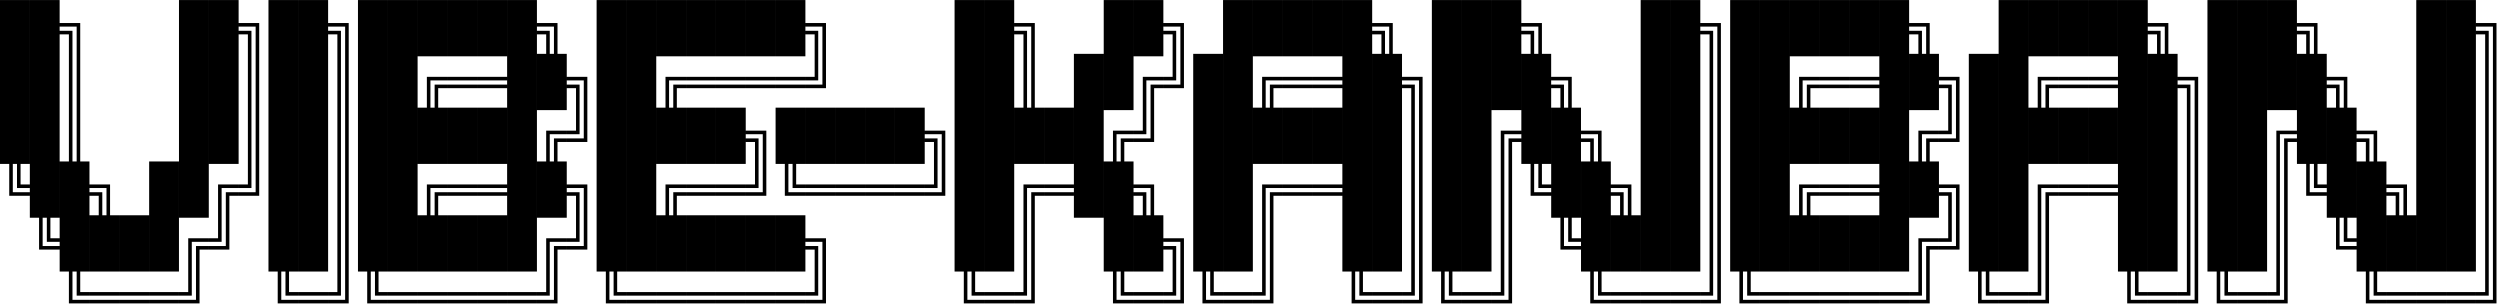
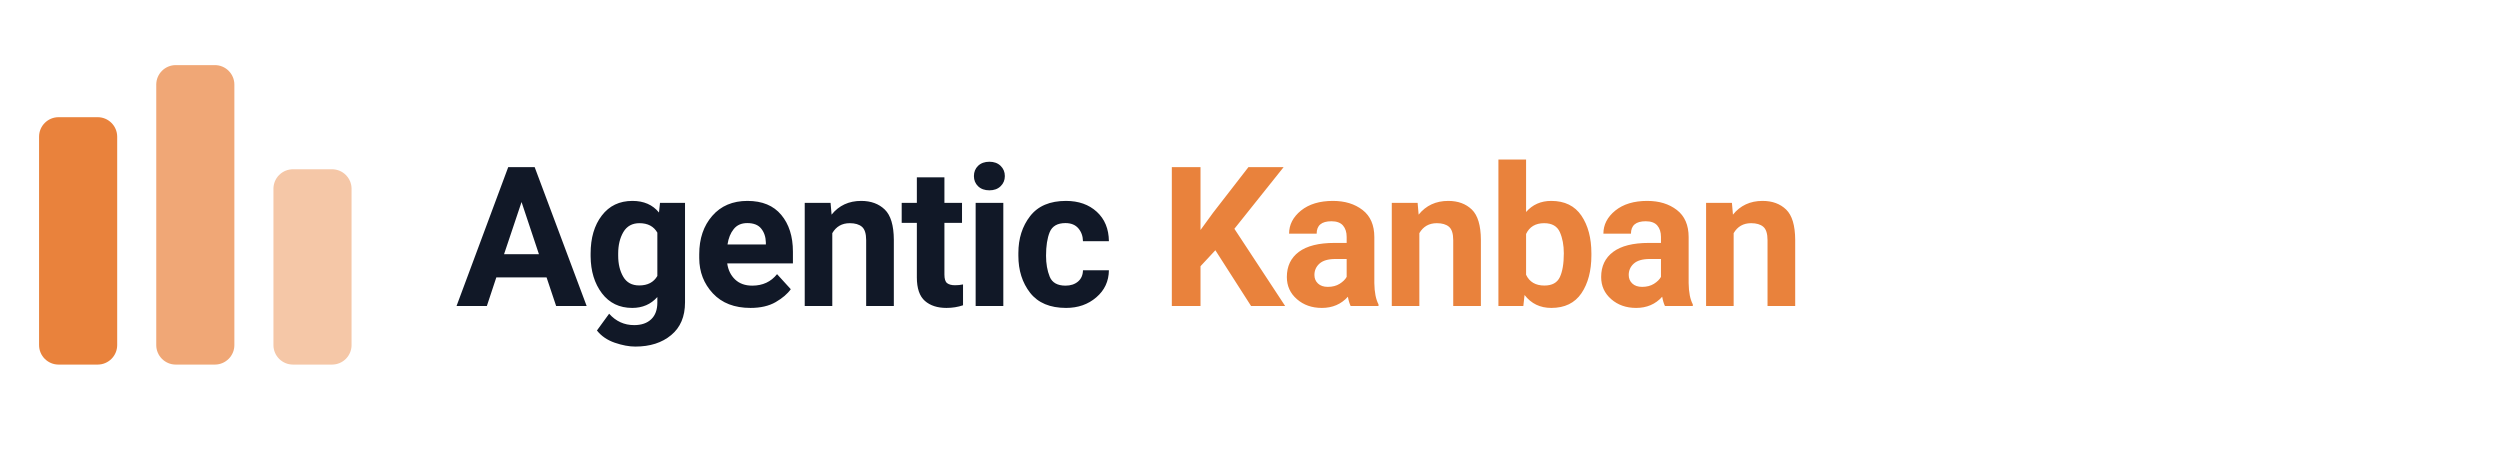
- <svg xmlns="http://www.w3.org/2000/svg" width="604" height="74" viewBox="0 0 604 74" fill="none">
-   <path d="M0 13.604V0.01H7.201V13.604H0ZM7.207 13.604V0.01H14.408V13.604H7.207ZM18.521 13.604V6.426H14.414V5.564H19.383V13.604H18.521ZM16.646 8.301H14.414V7.439H17.508V13.604H16.646V8.301ZM43.242 13.604V0.01H50.443V13.604H43.242ZM50.449 13.604V0.01H57.65V13.604H50.449ZM61.764 13.604V6.426H57.656V5.564H62.625V13.604H61.764ZM59.889 8.301H57.656V7.439H60.75V13.604H59.889V8.301ZM64.863 13.604V0.01H72.064V13.604H64.863ZM72.07 13.604V0.01H79.272V13.604H72.07ZM83.385 13.604V6.426H79.277V5.564H84.246V13.604H83.385ZM81.51 8.301H79.277V7.439H82.371V13.604H81.51V8.301ZM86.484 13.604V0.01H93.686V13.604H86.484ZM93.691 13.604V0.01H100.893V13.604H93.691ZM100.898 13.604V0.01H108.1V13.604H100.898ZM108.105 13.604V0.01H115.307V13.604H108.105ZM115.312 13.604V0.01H122.514V13.604H115.312ZM122.52 13.604V0.01H129.721V13.604H122.52ZM133.834 13.604V6.426H129.727V5.564H134.695V13.604H133.834ZM131.959 8.301H129.727V7.439H132.82V13.604H131.959V8.301ZM144.141 13.604V0.01H151.342V13.604H144.141ZM151.348 13.604V0.01H158.549V13.604H151.348ZM158.555 13.604V0.01H165.756V13.604H158.555ZM165.762 13.604V0.01H172.963V13.604H165.762ZM172.969 13.604V0.01H180.17V13.604H172.969ZM180.176 13.604V0.01H187.377V13.604H180.176ZM187.383 13.604V0.01H194.584V13.604H187.383ZM198.697 13.604V6.426H194.59V5.564H199.559V13.604H198.697ZM196.822 8.301H194.59V7.439H197.684V13.604H196.822V8.301ZM230.625 13.604V0.01H237.826V13.604H230.625ZM237.832 13.604V0.01H245.033V13.604H237.832ZM249.146 13.604V6.426H245.039V5.564H250.008V13.604H249.146ZM247.271 8.301H245.039V7.439H248.133V13.604H247.271V8.301ZM266.66 13.604V0.01H273.861V13.604H266.66ZM273.867 13.604V0.01H281.068V13.604H273.867ZM285.182 13.604V6.426H281.074V5.564H286.043V13.604H285.182ZM283.307 8.301H281.074V7.439H284.168V13.604H283.307V8.301ZM295.488 13.604V0.01H302.689V13.604H295.488ZM302.695 13.604V0.01H309.896V13.604H302.695ZM309.902 13.604V0.01H317.104V13.604H309.902ZM317.109 13.604V0.01H324.311V13.604H317.109ZM324.316 13.604V0.01H331.518V13.604H324.316ZM335.631 13.604V6.426H331.523V5.564H336.492V13.604H335.631ZM333.756 8.301H331.523V7.439H334.617V13.604H333.756V8.301ZM345.938 13.604V0.01H353.139V13.604H345.938ZM353.145 13.604V0.01H360.346V13.604H353.145ZM360.352 13.604V0.01H367.553V13.604H360.352ZM371.666 13.604V6.426H367.559V5.564H372.527V13.604H371.666ZM369.791 8.301H367.559V7.439H370.652V13.604H369.791V8.301ZM396.387 13.604V0.01H403.588V13.604H396.387ZM403.594 13.604V0.01H410.795V13.604H403.594ZM414.908 13.604V6.426H410.801V5.564H415.77V13.604H414.908ZM413.033 8.301H410.801V7.439H413.895V13.604H413.033V8.301ZM418.008 13.604V0.01H425.209V13.604H418.008ZM425.215 13.604V0.01H432.416V13.604H425.215ZM432.422 13.604V0.01H439.623V13.604H432.422ZM439.629 13.604V0.01H446.83V13.604H439.629ZM446.836 13.604V0.01H454.037V13.604H446.836ZM454.043 13.604V0.01H461.244V13.604H454.043ZM465.357 13.604V6.426H461.25V5.564H466.219V13.604H465.357ZM463.482 8.301H461.25V7.439H464.344V13.604H463.482V8.301ZM482.871 13.604V0.01H490.072V13.604H482.871ZM490.078 13.604V0.01H497.279V13.604H490.078ZM497.285 13.604V0.01H504.486V13.604H497.285ZM504.492 13.604V0.01H511.693V13.604H504.492ZM511.699 13.604V0.01H518.9V13.604H511.699ZM523.014 13.604V6.426H518.906V5.564H523.875V13.604H523.014ZM521.139 8.301H518.906V7.439H522V13.604H521.139V8.301ZM533.32 13.604V0.01H540.521V13.604H533.32ZM540.527 13.604V0.01H547.729V13.604H540.527ZM547.734 13.604V0.01H554.936V13.604H547.734ZM559.049 13.604V6.426H554.941V5.564H559.91V13.604H559.049ZM557.174 8.301H554.941V7.439H558.035V13.604H557.174V8.301ZM583.77 13.604V0.01H590.971V13.604H583.77ZM590.977 13.604V0.01H598.178V13.604H590.977ZM602.291 13.604V6.426H598.184V5.564H603.152V13.604H602.291ZM600.416 8.301H598.184V7.439H601.277V13.604H600.416V8.301ZM0 26.604V13.01H7.201V26.604H0ZM7.207 26.604V13.01H14.408V26.604H7.207ZM18.521 26.604V13.01H19.383V26.604H18.521ZM16.646 26.604V13.01H17.508V26.604H16.646ZM43.242 26.604V13.01H50.443V26.604H43.242ZM50.449 26.604V13.01H57.65V26.604H50.449ZM61.764 26.604V13.01H62.625V26.604H61.764ZM59.889 26.604V13.01H60.75V26.604H59.889ZM64.863 26.604V13.01H72.064V26.604H64.863ZM72.07 26.604V13.01H79.272V26.604H72.07ZM83.385 26.604V13.01H84.246V26.604H83.385ZM81.51 26.604V13.01H82.371V26.604H81.51ZM86.484 26.604V13.01H93.686V26.604H86.484ZM93.691 26.604V13.01H100.893V26.604H93.691ZM103.992 26.604H103.131V18.564H108.1V19.426H103.992V26.604ZM105.867 21.301V26.604H105.006V20.439H108.1V21.301H105.867ZM115.307 19.426H108.105V18.564H115.307V19.426ZM115.307 21.301H108.105V20.439H115.307V21.301ZM122.514 19.426H115.312V18.564H122.514V19.426ZM122.514 21.301H115.312V20.439H122.514V21.301ZM122.52 26.604V13.01H129.721V26.604H122.52ZM129.727 26.604V13.01H136.928V26.604H129.727ZM141.041 26.604V19.426H136.934V18.564H141.902V26.604H141.041ZM139.166 21.301H136.934V20.439H140.027V26.604H139.166V21.301ZM144.141 26.604V13.01H151.342V26.604H144.141ZM151.348 26.604V13.01H158.549V26.604H151.348ZM161.648 26.604H160.787V18.564H165.756V19.426H161.648V26.604ZM163.523 21.301V26.604H162.662V20.439H165.756V21.301H163.523ZM172.963 19.426H165.762V18.564H172.963V19.426ZM172.963 21.301H165.762V20.439H172.963V21.301ZM180.17 19.426H172.969V18.564H180.17V19.426ZM180.17 21.301H172.969V20.439H180.17V21.301ZM187.377 19.426H180.176V18.564H187.377V19.426ZM187.377 21.301H180.176V20.439H187.377V21.301ZM194.584 19.426H187.383V18.564H194.584V19.426ZM194.584 21.301H187.383V20.439H194.584V21.301ZM198.697 13.01H199.559V21.301H194.59V20.439H198.697V13.01ZM196.822 18.564V13.01H197.684V19.426H194.59V18.564H196.822ZM230.625 26.604V13.01H237.826V26.604H230.625ZM237.832 26.604V13.01H245.033V26.604H237.832ZM249.146 26.604V13.01H250.008V26.604H249.146ZM247.271 26.604V13.01H248.133V26.604H247.271ZM259.453 26.604V13.01H266.654V26.604H259.453ZM266.66 26.604V13.01H273.861V26.604H266.66ZM276.961 26.604H276.1V18.564H281.068V19.426H276.961V26.604ZM278.836 21.301V26.604H277.975V20.439H281.068V21.301H278.836ZM285.182 13.01H286.043V21.301H281.074V20.439H285.182V13.01ZM283.307 18.564V13.01H284.168V19.426H281.074V18.564H283.307ZM288.281 26.604V13.01H295.482V26.604H288.281ZM295.488 26.604V13.01H302.689V26.604H295.488ZM305.789 26.604H304.928V18.564H309.896V19.426H305.789V26.604ZM307.664 21.301V26.604H306.803V20.439H309.896V21.301H307.664ZM317.104 19.426H309.902V18.564H317.104V19.426ZM317.104 21.301H309.902V20.439H317.104V21.301ZM324.311 19.426H317.109V18.564H324.311V19.426ZM324.311 21.301H317.109V20.439H324.311V21.301ZM324.316 26.604V13.01H331.518V26.604H324.316ZM331.523 26.604V13.01H338.725V26.604H331.523ZM342.838 26.604V19.426H338.73V18.564H343.699V26.604H342.838ZM340.963 21.301H338.73V20.439H341.824V26.604H340.963V21.301ZM345.938 26.604V13.01H353.139V26.604H345.938ZM353.145 26.604V13.01H360.346V26.604H353.145ZM360.352 26.604V13.01H367.553V26.604H360.352ZM367.559 26.604V13.01H374.76V26.604H367.559ZM378.873 26.604V19.426H374.766V18.564H379.734V26.604H378.873ZM376.998 21.301H374.766V20.439H377.859V26.604H376.998V21.301ZM396.387 26.604V13.01H403.588V26.604H396.387ZM403.594 26.604V13.01H410.795V26.604H403.594ZM414.908 26.604V13.01H415.77V26.604H414.908ZM413.033 26.604V13.01H413.895V26.604H413.033ZM418.008 26.604V13.01H425.209V26.604H418.008ZM425.215 26.604V13.01H432.416V26.604H425.215ZM435.516 26.604H434.654V18.564H439.623V19.426H435.516V26.604ZM437.391 21.301V26.604H436.529V20.439H439.623V21.301H437.391ZM446.83 19.426H439.629V18.564H446.83V19.426ZM446.83 21.301H439.629V20.439H446.83V21.301ZM454.037 19.426H446.836V18.564H454.037V19.426ZM454.037 21.301H446.836V20.439H454.037V21.301ZM454.043 26.604V13.01H461.244V26.604H454.043ZM461.25 26.604V13.01H468.451V26.604H461.25ZM472.564 26.604V19.426H468.457V18.564H473.426V26.604H472.564ZM470.689 21.301H468.457V20.439H471.551V26.604H470.689V21.301ZM475.664 26.604V13.01H482.865V26.604H475.664ZM482.871 26.604V13.01H490.072V26.604H482.871ZM493.172 26.604H492.311V18.564H497.279V19.426H493.172V26.604ZM495.047 21.301V26.604H494.186V20.439H497.279V21.301H495.047ZM504.486 19.426H497.285V18.564H504.486V19.426ZM504.486 21.301H497.285V20.439H504.486V21.301ZM511.693 19.426H504.492V18.564H511.693V19.426ZM511.693 21.301H504.492V20.439H511.693V21.301ZM511.699 26.604V13.01H518.9V26.604H511.699ZM518.906 26.604V13.01H526.107V26.604H518.906ZM530.221 26.604V19.426H526.113V18.564H531.082V26.604H530.221ZM528.346 21.301H526.113V20.439H529.207V26.604H528.346V21.301ZM533.32 26.604V13.01H540.521V26.604H533.32ZM540.527 26.604V13.01H547.729V26.604H540.527ZM547.734 26.604V13.01H554.936V26.604H547.734ZM554.941 26.604V13.01H562.143V26.604H554.941ZM566.256 26.604V19.426H562.148V18.564H567.117V26.604H566.256ZM564.381 21.301H562.148V20.439H565.242V26.604H564.381V21.301ZM583.77 26.604V13.01H590.971V26.604H583.77ZM590.977 26.604V13.01H598.178V26.604H590.977ZM602.291 26.604V13.01H603.152V26.604H602.291ZM600.416 26.604V13.01H601.277V26.604H600.416ZM0 39.603V26.01H7.201V39.603H0ZM7.207 39.603V26.01H14.408V39.603H7.207ZM18.521 39.603V26.01H19.383V39.603H18.521ZM16.646 39.603V26.01H17.508V39.603H16.646ZM43.242 39.603V26.01H50.443V39.603H43.242ZM50.449 39.603V26.01H57.65V39.603H50.449ZM61.764 39.603V26.01H62.625V39.603H61.764ZM59.889 39.603V26.01H60.75V39.603H59.889ZM64.863 39.603V26.01H72.064V39.603H64.863ZM72.07 39.603V26.01H79.272V39.603H72.07ZM83.385 39.603V26.01H84.246V39.603H83.385ZM81.51 39.603V26.01H82.371V39.603H81.51ZM86.484 39.603V26.01H93.686V39.603H86.484ZM93.691 39.603V26.01H100.893V39.603H93.691ZM100.898 39.603V26.01H108.1V39.603H100.898ZM108.105 39.603V26.01H115.307V39.603H108.105ZM115.312 39.603V26.01H122.514V39.603H115.312ZM122.52 39.603V26.01H129.721V39.603H122.52ZM132.82 39.603H131.959V31.564H136.928V32.426H132.82V39.603ZM134.695 34.301V39.603H133.834V33.44H136.928V34.301H134.695ZM141.041 26.01H141.902V34.301H136.934V33.44H141.041V26.01ZM139.166 31.564V26.01H140.027V32.426H136.934V31.564H139.166ZM144.141 39.603V26.01H151.342V39.603H144.141ZM151.348 39.603V26.01H158.549V39.603H151.348ZM158.555 39.603V26.01H165.756V39.603H158.555ZM165.762 39.603V26.01H172.963V39.603H165.762ZM172.969 39.603V26.01H180.17V39.603H172.969ZM184.283 39.603V32.426H180.176V31.564H185.145V39.603H184.283ZM182.408 34.301H180.176V33.44H183.27V39.603H182.408V34.301ZM187.383 39.603V26.01H194.584V39.603H187.383ZM194.59 39.603V26.01H201.791V39.603H194.59ZM201.797 39.603V26.01H208.998V39.603H201.797ZM209.004 39.603V26.01H216.205V39.603H209.004ZM216.211 39.603V26.01H223.412V39.603H216.211ZM227.525 39.603V32.426H223.418V31.564H228.387V39.603H227.525ZM225.65 34.301H223.418V33.44H226.512V39.603H225.65V34.301ZM230.625 39.603V26.01H237.826V39.603H230.625ZM237.832 39.603V26.01H245.033V39.603H237.832ZM245.039 39.603V26.01H252.24V39.603H245.039ZM252.246 39.603V26.01H259.447V39.603H252.246ZM259.453 39.603V26.01H266.654V39.603H259.453ZM269.754 39.603H268.893V31.564H273.861V32.426H269.754V39.603ZM271.629 34.301V39.603H270.768V33.44H273.861V34.301H271.629ZM277.975 26.01H278.836V34.301H273.867V33.44H277.975V26.01ZM276.1 31.564V26.01H276.961V32.426H273.867V31.564H276.1ZM288.281 39.603V26.01H295.482V39.603H288.281ZM295.488 39.603V26.01H302.689V39.603H295.488ZM302.695 39.603V26.01H309.896V39.603H302.695ZM309.902 39.603V26.01H317.104V39.603H309.902ZM317.109 39.603V26.01H324.311V39.603H317.109ZM324.316 39.603V26.01H331.518V39.603H324.316ZM331.523 39.603V26.01H338.725V39.603H331.523ZM342.838 39.603V26.01H343.699V39.603H342.838ZM340.963 39.603V26.01H341.824V39.603H340.963ZM345.938 39.603V26.01H353.139V39.603H345.938ZM353.145 39.603V26.01H360.346V39.603H353.145ZM363.445 39.603H362.584V31.564H367.553V32.426H363.445V39.603ZM365.32 34.301V39.603H364.459V33.44H367.553V34.301H365.32ZM367.559 39.603V26.01H374.76V39.603H367.559ZM374.766 39.603V26.01H381.967V39.603H374.766ZM386.08 39.603V32.426H381.973V31.564H386.941V39.603H386.08ZM384.205 34.301H381.973V33.44H385.066V39.603H384.205V34.301ZM396.387 39.603V26.01H403.588V39.603H396.387ZM403.594 39.603V26.01H410.795V39.603H403.594ZM414.908 39.603V26.01H415.77V39.603H414.908ZM413.033 39.603V26.01H413.895V39.603H413.033ZM418.008 39.603V26.01H425.209V39.603H418.008ZM425.215 39.603V26.01H432.416V39.603H425.215ZM432.422 39.603V26.01H439.623V39.603H432.422ZM439.629 39.603V26.01H446.83V39.603H439.629ZM446.836 39.603V26.01H454.037V39.603H446.836ZM454.043 39.603V26.01H461.244V39.603H454.043ZM464.344 39.603H463.482V31.564H468.451V32.426H464.344V39.603ZM466.219 34.301V39.603H465.357V33.44H468.451V34.301H466.219ZM472.564 26.01H473.426V34.301H468.457V33.44H472.564V26.01ZM470.689 31.564V26.01H471.551V32.426H468.457V31.564H470.689ZM475.664 39.603V26.01H482.865V39.603H475.664ZM482.871 39.603V26.01H490.072V39.603H482.871ZM490.078 39.603V26.01H497.279V39.603H490.078ZM497.285 39.603V26.01H504.486V39.603H497.285ZM504.492 39.603V26.01H511.693V39.603H504.492ZM511.699 39.603V26.01H518.9V39.603H511.699ZM518.906 39.603V26.01H526.107V39.603H518.906ZM530.221 39.603V26.01H531.082V39.603H530.221ZM528.346 39.603V26.01H529.207V39.603H528.346ZM533.32 39.603V26.01H540.521V39.603H533.32ZM540.527 39.603V26.01H547.729V39.603H540.527ZM550.828 39.603H549.967V31.564H554.936V32.426H550.828V39.603ZM552.703 34.301V39.603H551.842V33.44H554.936V34.301H552.703ZM554.941 39.603V26.01H562.143V39.603H554.941ZM562.148 39.603V26.01H569.35V39.603H562.148ZM573.463 39.603V32.426H569.355V31.564H574.324V39.603H573.463ZM571.588 34.301H569.355V33.44H572.449V39.603H571.588V34.301ZM583.77 39.603V26.01H590.971V39.603H583.77ZM590.977 39.603V26.01H598.178V39.603H590.977ZM602.291 39.603V26.01H603.152V39.603H602.291ZM600.416 39.603V26.01H601.277V39.603H600.416ZM3.094 39.01V46.44H7.201V47.301H2.232V39.01H3.094ZM4.969 44.565H7.201V45.426H4.107V39.01H4.969V44.565ZM7.207 52.603V39.01H14.408V52.603H7.207ZM14.414 52.603V39.01H21.615V52.603H14.414ZM25.729 52.603V45.426H21.621V44.565H26.59V52.603H25.729ZM23.854 47.301H21.621V46.44H24.715V52.603H23.854V47.301ZM36.035 52.603V39.01H43.236V52.603H36.035ZM43.242 52.603V39.01H50.443V52.603H43.242ZM53.543 52.603H52.682V44.565H57.65V45.426H53.543V52.603ZM55.418 47.301V52.603H54.557V46.44H57.65V47.301H55.418ZM61.764 39.01H62.625V47.301H57.656V46.44H61.764V39.01ZM59.889 44.565V39.01H60.75V45.426H57.656V44.565H59.889ZM64.863 52.603V39.01H72.064V52.603H64.863ZM72.07 52.603V39.01H79.272V52.603H72.07ZM83.385 52.603V39.01H84.246V52.603H83.385ZM81.51 52.603V39.01H82.371V52.603H81.51ZM86.484 52.603V39.01H93.686V52.603H86.484ZM93.691 52.603V39.01H100.893V52.603H93.691ZM103.992 52.603H103.131V44.565H108.1V45.426H103.992V52.603ZM105.867 47.301V52.603H105.006V46.44H108.1V47.301H105.867ZM115.307 45.426H108.105V44.565H115.307V45.426ZM115.307 47.301H108.105V46.44H115.307V47.301ZM122.514 45.426H115.312V44.565H122.514V45.426ZM122.514 47.301H115.312V46.44H122.514V47.301ZM122.52 52.603V39.01H129.721V52.603H122.52ZM129.727 52.603V39.01H136.928V52.603H129.727ZM141.041 52.603V45.426H136.934V44.565H141.902V52.603H141.041ZM139.166 47.301H136.934V46.44H140.027V52.603H139.166V47.301ZM144.141 52.603V39.01H151.342V52.603H144.141ZM151.348 52.603V39.01H158.549V52.603H151.348ZM161.648 52.603H160.787V44.565H165.756V45.426H161.648V52.603ZM163.523 47.301V52.603H162.662V46.44H165.756V47.301H163.523ZM172.963 45.426H165.762V44.565H172.963V45.426ZM172.963 47.301H165.762V46.44H172.963V47.301ZM180.17 45.426H172.969V44.565H180.17V45.426ZM180.17 47.301H172.969V46.44H180.17V47.301ZM184.283 39.01H185.145V47.301H180.176V46.44H184.283V39.01ZM182.408 44.565V39.01H183.27V45.426H180.176V44.565H182.408ZM190.477 39.01V46.44H194.584V47.301H189.615V39.01H190.477ZM192.352 44.565H194.584V45.426H191.49V39.01H192.352V44.565ZM201.791 45.426H194.59V44.565H201.791V45.426ZM201.791 47.301H194.59V46.44H201.791V47.301ZM208.998 45.426H201.797V44.565H208.998V45.426ZM208.998 47.301H201.797V46.44H208.998V47.301ZM216.205 45.426H209.004V44.565H216.205V45.426ZM216.205 47.301H209.004V46.44H216.205V47.301ZM223.412 45.426H216.211V44.565H223.412V45.426ZM223.412 47.301H216.211V46.44H223.412V47.301ZM227.525 39.01H228.387V47.301H223.418V46.44H227.525V39.01ZM225.65 44.565V39.01H226.512V45.426H223.418V44.565H225.65ZM230.625 52.603V39.01H237.826V52.603H230.625ZM237.832 52.603V39.01H245.033V52.603H237.832ZM248.133 52.603H247.271V44.565H252.24V45.426H248.133V52.603ZM250.008 47.301V52.603H249.146V46.44H252.24V47.301H250.008ZM259.447 45.426H252.246V44.565H259.447V45.426ZM259.447 47.301H252.246V46.44H259.447V47.301ZM259.453 52.603V39.01H266.654V52.603H259.453ZM266.66 52.603V39.01H273.861V52.603H266.66ZM277.975 52.603V45.426H273.867V44.565H278.836V52.603H277.975ZM276.1 47.301H273.867V46.44H276.961V52.603H276.1V47.301ZM288.281 52.603V39.01H295.482V52.603H288.281ZM295.488 52.603V39.01H302.689V52.603H295.488ZM305.789 52.603H304.928V44.565H309.896V45.426H305.789V52.603ZM307.664 47.301V52.603H306.803V46.44H309.896V47.301H307.664ZM317.104 45.426H309.902V44.565H317.104V45.426ZM317.104 47.301H309.902V46.44H317.104V47.301ZM324.311 45.426H317.109V44.565H324.311V45.426ZM324.311 47.301H317.109V46.44H324.311V47.301ZM324.316 52.603V39.01H331.518V52.603H324.316ZM331.523 52.603V39.01H338.725V52.603H331.523ZM342.838 52.603V39.01H343.699V52.603H342.838ZM340.963 52.603V39.01H341.824V52.603H340.963ZM345.938 52.603V39.01H353.139V52.603H345.938ZM353.145 52.603V39.01H360.346V52.603H353.145ZM364.459 52.603V39.01H365.32V52.603H364.459ZM362.584 52.603V39.01H363.445V52.603H362.584ZM370.652 39.01V46.44H374.76V47.301H369.791V39.01H370.652ZM372.527 44.565H374.76V45.426H371.666V39.01H372.527V44.565ZM374.766 52.603V39.01H381.967V52.603H374.766ZM381.973 52.603V39.01H389.174V52.603H381.973ZM393.287 52.603V45.426H389.18V44.565H394.148V52.603H393.287ZM391.412 47.301H389.18V46.44H392.273V52.603H391.412V47.301ZM396.387 52.603V39.01H403.588V52.603H396.387ZM403.594 52.603V39.01H410.795V52.603H403.594ZM414.908 52.603V39.01H415.77V52.603H414.908ZM413.033 52.603V39.01H413.895V52.603H413.033ZM418.008 52.603V39.01H425.209V52.603H418.008ZM425.215 52.603V39.01H432.416V52.603H425.215ZM435.516 52.603H434.654V44.565H439.623V45.426H435.516V52.603ZM437.391 47.301V52.603H436.529V46.44H439.623V47.301H437.391ZM446.83 45.426H439.629V44.565H446.83V45.426ZM446.83 47.301H439.629V46.44H446.83V47.301ZM454.037 45.426H446.836V44.565H454.037V45.426ZM454.037 47.301H446.836V46.44H454.037V47.301ZM454.043 52.603V39.01H461.244V52.603H454.043ZM461.25 52.603V39.01H468.451V52.603H461.25ZM472.564 52.603V45.426H468.457V44.565H473.426V52.603H472.564ZM470.689 47.301H468.457V46.44H471.551V52.603H470.689V47.301ZM475.664 52.603V39.01H482.865V52.603H475.664ZM482.871 52.603V39.01H490.072V52.603H482.871ZM493.172 52.603H492.311V44.565H497.279V45.426H493.172V52.603ZM495.047 47.301V52.603H494.186V46.44H497.279V47.301H495.047ZM504.486 45.426H497.285V44.565H504.486V45.426ZM504.486 47.301H497.285V46.44H504.486V47.301ZM511.693 45.426H504.492V44.565H511.693V45.426ZM511.693 47.301H504.492V46.44H511.693V47.301ZM511.699 52.603V39.01H518.9V52.603H511.699ZM518.906 52.603V39.01H526.107V52.603H518.906ZM530.221 52.603V39.01H531.082V52.603H530.221ZM528.346 52.603V39.01H529.207V52.603H528.346ZM533.32 52.603V39.01H540.521V52.603H533.32ZM540.527 52.603V39.01H547.729V52.603H540.527ZM551.842 52.603V39.01H552.703V52.603H551.842ZM549.967 52.603V39.01H550.828V52.603H549.967ZM558.035 39.01V46.44H562.143V47.301H557.174V39.01H558.035ZM559.91 44.565H562.143V45.426H559.049V39.01H559.91V44.565ZM562.148 52.603V39.01H569.35V52.603H562.148ZM569.355 52.603V39.01H576.557V52.603H569.355ZM580.67 52.603V45.426H576.562V44.565H581.531V52.603H580.67ZM578.795 47.301H576.562V46.44H579.656V52.603H578.795V47.301ZM583.77 52.603V39.01H590.971V52.603H583.77ZM590.977 52.603V39.01H598.178V52.603H590.977ZM602.291 52.603V39.01H603.152V52.603H602.291ZM600.416 52.603V39.01H601.277V52.603H600.416ZM10.301 52.01V59.44H14.408V60.301H9.439V52.01H10.301ZM12.176 57.565H14.408V58.426H11.315V52.01H12.176V57.565ZM14.414 65.603V52.01H21.615V65.603H14.414ZM21.621 65.603V52.01H28.822V65.603H21.621ZM28.828 65.603V52.01H36.029V65.603H28.828ZM36.035 65.603V52.01H43.236V65.603H36.035ZM46.336 65.603H45.475V57.565H50.443V58.426H46.336V65.603ZM48.211 60.301V65.603H47.35V59.44H50.443V60.301H48.211ZM54.557 52.01H55.418V60.301H50.449V59.44H54.557V52.01ZM52.682 57.565V52.01H53.543V58.426H50.449V57.565H52.682ZM64.863 65.603V52.01H72.064V65.603H64.863ZM72.07 65.603V52.01H79.272V65.603H72.07ZM83.385 65.603V52.01H84.246V65.603H83.385ZM81.51 65.603V52.01H82.371V65.603H81.51ZM86.484 65.603V52.01H93.686V65.603H86.484ZM93.691 65.603V52.01H100.893V65.603H93.691ZM100.898 65.603V52.01H108.1V65.603H100.898ZM108.105 65.603V52.01H115.307V65.603H108.105ZM115.312 65.603V52.01H122.514V65.603H115.312ZM122.52 65.603V52.01H129.721V65.603H122.52ZM132.82 65.603H131.959V57.565H136.928V58.426H132.82V65.603ZM134.695 60.301V65.603H133.834V59.44H136.928V60.301H134.695ZM141.041 52.01H141.902V60.301H136.934V59.44H141.041V52.01ZM139.166 57.565V52.01H140.027V58.426H136.934V57.565H139.166ZM144.141 65.603V52.01H151.342V65.603H144.141ZM151.348 65.603V52.01H158.549V65.603H151.348ZM158.555 65.603V52.01H165.756V65.603H158.555ZM165.762 65.603V52.01H172.963V65.603H165.762ZM172.969 65.603V52.01H180.17V65.603H172.969ZM180.176 65.603V52.01H187.377V65.603H180.176ZM187.383 65.603V52.01H194.584V65.603H187.383ZM198.697 65.603V58.426H194.59V57.565H199.559V65.603H198.697ZM196.822 60.301H194.59V59.44H197.684V65.603H196.822V60.301ZM230.625 65.603V52.01H237.826V65.603H230.625ZM237.832 65.603V52.01H245.033V65.603H237.832ZM249.146 65.603V52.01H250.008V65.603H249.146ZM247.271 65.603V52.01H248.133V65.603H247.271ZM266.66 65.603V52.01H273.861V65.603H266.66ZM273.867 65.603V52.01H281.068V65.603H273.867ZM285.182 65.603V58.426H281.074V57.565H286.043V65.603H285.182ZM283.307 60.301H281.074V59.44H284.168V65.603H283.307V60.301ZM288.281 65.603V52.01H295.482V65.603H288.281ZM295.488 65.603V52.01H302.689V65.603H295.488ZM306.803 65.603V52.01H307.664V65.603H306.803ZM304.928 65.603V52.01H305.789V65.603H304.928ZM324.316 65.603V52.01H331.518V65.603H324.316ZM331.523 65.603V52.01H338.725V65.603H331.523ZM342.838 65.603V52.01H343.699V65.603H342.838ZM340.963 65.603V52.01H341.824V65.603H340.963ZM345.938 65.603V52.01H353.139V65.603H345.938ZM353.145 65.603V52.01H360.346V65.603H353.145ZM364.459 65.603V52.01H365.32V65.603H364.459ZM362.584 65.603V52.01H363.445V65.603H362.584ZM377.859 52.01V59.44H381.967V60.301H376.998V52.01H377.859ZM379.734 57.565H381.967V58.426H378.873V52.01H379.734V57.565ZM381.973 65.603V52.01H389.174V65.603H381.973ZM389.18 65.603V52.01H396.381V65.603H389.18ZM396.387 65.603V52.01H403.588V65.603H396.387ZM403.594 65.603V52.01H410.795V65.603H403.594ZM414.908 65.603V52.01H415.77V65.603H414.908ZM413.033 65.603V52.01H413.895V65.603H413.033ZM418.008 65.603V52.01H425.209V65.603H418.008ZM425.215 65.603V52.01H432.416V65.603H425.215ZM432.422 65.603V52.01H439.623V65.603H432.422ZM439.629 65.603V52.01H446.83V65.603H439.629ZM446.836 65.603V52.01H454.037V65.603H446.836ZM454.043 65.603V52.01H461.244V65.603H454.043ZM464.344 65.603H463.482V57.565H468.451V58.426H464.344V65.603ZM466.219 60.301V65.603H465.357V59.44H468.451V60.301H466.219ZM472.564 52.01H473.426V60.301H468.457V59.44H472.564V52.01ZM470.689 57.565V52.01H471.551V58.426H468.457V57.565H470.689ZM475.664 65.603V52.01H482.865V65.603H475.664ZM482.871 65.603V52.01H490.072V65.603H482.871ZM494.186 65.603V52.01H495.047V65.603H494.186ZM492.311 65.603V52.01H493.172V65.603H492.311ZM511.699 65.603V52.01H518.9V65.603H511.699ZM518.906 65.603V52.01H526.107V65.603H518.906ZM530.221 65.603V52.01H531.082V65.603H530.221ZM528.346 65.603V52.01H529.207V65.603H528.346ZM533.32 65.603V52.01H540.521V65.603H533.32ZM540.527 65.603V52.01H547.729V65.603H540.527ZM551.842 65.603V52.01H552.703V65.603H551.842ZM549.967 65.603V52.01H550.828V65.603H549.967ZM565.242 52.01V59.44H569.35V60.301H564.381V52.01H565.242ZM567.117 57.565H569.35V58.426H566.256V52.01H567.117V57.565ZM569.355 65.603V52.01H576.557V65.603H569.355ZM576.562 65.603V52.01H583.764V65.603H576.562ZM583.77 65.603V52.01H590.971V65.603H583.77ZM590.977 65.603V52.01H598.178V65.603H590.977ZM602.291 65.603V52.01H603.152V65.603H602.291ZM600.416 65.603V52.01H601.277V65.603H600.416ZM17.508 65.01V72.439H21.615V73.301H16.646V65.01H17.508ZM19.383 70.564H21.615V71.426H18.521V65.01H19.383V70.564ZM28.822 71.426H21.621V70.564H28.822V71.426ZM28.822 73.301H21.621V72.439H28.822V73.301ZM36.029 71.426H28.828V70.564H36.029V71.426ZM36.029 73.301H28.828V72.439H36.029V73.301ZM43.236 71.426H36.035V70.564H43.236V71.426ZM43.236 73.301H36.035V72.439H43.236V73.301ZM47.35 65.01H48.211V73.301H43.242V72.439H47.35V65.01ZM45.475 70.564V65.01H46.336V71.426H43.242V70.564H45.475ZM67.957 65.01V72.439H72.064V73.301H67.096V65.01H67.957ZM69.832 70.564H72.064V71.426H68.971V65.01H69.832V70.564ZM79.272 71.426H72.07V70.564H79.272V71.426ZM79.272 73.301H72.07V72.439H79.272V73.301ZM83.385 65.01H84.246V73.301H79.277V72.439H83.385V65.01ZM81.51 70.564V65.01H82.371V71.426H79.277V70.564H81.51ZM89.578 65.01V72.439H93.686V73.301H88.717V65.01H89.578ZM91.453 70.564H93.686V71.426H90.592V65.01H91.453V70.564ZM100.893 71.426H93.691V70.564H100.893V71.426ZM100.893 73.301H93.691V72.439H100.893V73.301ZM108.1 71.426H100.898V70.564H108.1V71.426ZM108.1 73.301H100.898V72.439H108.1V73.301ZM115.307 71.426H108.105V70.564H115.307V71.426ZM115.307 73.301H108.105V72.439H115.307V73.301ZM122.514 71.426H115.312V70.564H122.514V71.426ZM122.514 73.301H115.312V72.439H122.514V73.301ZM129.721 71.426H122.52V70.564H129.721V71.426ZM129.721 73.301H122.52V72.439H129.721V73.301ZM133.834 65.01H134.695V73.301H129.727V72.439H133.834V65.01ZM131.959 70.564V65.01H132.82V71.426H129.727V70.564H131.959ZM147.234 65.01V72.439H151.342V73.301H146.373V65.01H147.234ZM149.109 70.564H151.342V71.426H148.248V65.01H149.109V70.564ZM158.549 71.426H151.348V70.564H158.549V71.426ZM158.549 73.301H151.348V72.439H158.549V73.301ZM165.756 71.426H158.555V70.564H165.756V71.426ZM165.756 73.301H158.555V72.439H165.756V73.301ZM172.963 71.426H165.762V70.564H172.963V71.426ZM172.963 73.301H165.762V72.439H172.963V73.301ZM180.17 71.426H172.969V70.564H180.17V71.426ZM180.17 73.301H172.969V72.439H180.17V73.301ZM187.377 71.426H180.176V70.564H187.377V71.426ZM187.377 73.301H180.176V72.439H187.377V73.301ZM194.584 71.426H187.383V70.564H194.584V71.426ZM194.584 73.301H187.383V72.439H194.584V73.301ZM198.697 65.01H199.559V73.301H194.59V72.439H198.697V65.01ZM196.822 70.564V65.01H197.684V71.426H194.59V70.564H196.822ZM233.719 65.01V72.439H237.826V73.301H232.857V65.01H233.719ZM235.594 70.564H237.826V71.426H234.732V65.01H235.594V70.564ZM245.033 71.426H237.832V70.564H245.033V71.426ZM245.033 73.301H237.832V72.439H245.033V73.301ZM249.146 65.01H250.008V73.301H245.039V72.439H249.146V65.01ZM247.271 70.564V65.01H248.133V71.426H245.039V70.564H247.271ZM269.754 65.01V72.439H273.861V73.301H268.893V65.01H269.754ZM271.629 70.564H273.861V71.426H270.768V65.01H271.629V70.564ZM281.068 71.426H273.867V70.564H281.068V71.426ZM281.068 73.301H273.867V72.439H281.068V73.301ZM285.182 65.01H286.043V73.301H281.074V72.439H285.182V65.01ZM283.307 70.564V65.01H284.168V71.426H281.074V70.564H283.307ZM291.375 65.01V72.439H295.482V73.301H290.514V65.01H291.375ZM293.25 70.564H295.482V71.426H292.389V65.01H293.25V70.564ZM302.689 71.426H295.488V70.564H302.689V71.426ZM302.689 73.301H295.488V72.439H302.689V73.301ZM306.803 65.01H307.664V73.301H302.695V72.439H306.803V65.01ZM304.928 70.564V65.01H305.789V71.426H302.695V70.564H304.928ZM327.41 65.01V72.439H331.518V73.301H326.549V65.01H327.41ZM329.285 70.564H331.518V71.426H328.424V65.01H329.285V70.564ZM338.725 71.426H331.523V70.564H338.725V71.426ZM338.725 73.301H331.523V72.439H338.725V73.301ZM342.838 65.01H343.699V73.301H338.73V72.439H342.838V65.01ZM340.963 70.564V65.01H341.824V71.426H338.73V70.564H340.963ZM349.031 65.01V72.439H353.139V73.301H348.17V65.01H349.031ZM350.906 70.564H353.139V71.426H350.045V65.01H350.906V70.564ZM360.346 71.426H353.145V70.564H360.346V71.426ZM360.346 73.301H353.145V72.439H360.346V73.301ZM364.459 65.01H365.32V73.301H360.352V72.439H364.459V65.01ZM362.584 70.564V65.01H363.445V71.426H360.352V70.564H362.584ZM385.066 65.01V72.439H389.174V73.301H384.205V65.01H385.066ZM386.941 70.564H389.174V71.426H386.08V65.01H386.941V70.564ZM396.381 71.426H389.18V70.564H396.381V71.426ZM396.381 73.301H389.18V72.439H396.381V73.301ZM403.588 71.426H396.387V70.564H403.588V71.426ZM403.588 73.301H396.387V72.439H403.588V73.301ZM410.795 71.426H403.594V70.564H410.795V71.426ZM410.795 73.301H403.594V72.439H410.795V73.301ZM414.908 65.01H415.77V73.301H410.801V72.439H414.908V65.01ZM413.033 70.564V65.01H413.895V71.426H410.801V70.564H413.033ZM421.102 65.01V72.439H425.209V73.301H420.24V65.01H421.102ZM422.977 70.564H425.209V71.426H422.115V65.01H422.977V70.564ZM432.416 71.426H425.215V70.564H432.416V71.426ZM432.416 73.301H425.215V72.439H432.416V73.301ZM439.623 71.426H432.422V70.564H439.623V71.426ZM439.623 73.301H432.422V72.439H439.623V73.301ZM446.83 71.426H439.629V70.564H446.83V71.426ZM446.83 73.301H439.629V72.439H446.83V73.301ZM454.037 71.426H446.836V70.564H454.037V71.426ZM454.037 73.301H446.836V72.439H454.037V73.301ZM461.244 71.426H454.043V70.564H461.244V71.426ZM461.244 73.301H454.043V72.439H461.244V73.301ZM465.357 65.01H466.219V73.301H461.25V72.439H465.357V65.01ZM463.482 70.564V65.01H464.344V71.426H461.25V70.564H463.482ZM478.758 65.01V72.439H482.865V73.301H477.896V65.01H478.758ZM480.633 70.564H482.865V71.426H479.771V65.01H480.633V70.564ZM490.072 71.426H482.871V70.564H490.072V71.426ZM490.072 73.301H482.871V72.439H490.072V73.301ZM494.186 65.01H495.047V73.301H490.078V72.439H494.186V65.01ZM492.311 70.564V65.01H493.172V71.426H490.078V70.564H492.311ZM514.793 65.01V72.439H518.9V73.301H513.932V65.01H514.793ZM516.668 70.564H518.9V71.426H515.807V65.01H516.668V70.564ZM526.107 71.426H518.906V70.564H526.107V71.426ZM526.107 73.301H518.906V72.439H526.107V73.301ZM530.221 65.01H531.082V73.301H526.113V72.439H530.221V65.01ZM528.346 70.564V65.01H529.207V71.426H526.113V70.564H528.346ZM536.414 65.01V72.439H540.521V73.301H535.553V65.01H536.414ZM538.289 70.564H540.521V71.426H537.428V65.01H538.289V70.564ZM547.729 71.426H540.527V70.564H547.729V71.426ZM547.729 73.301H540.527V72.439H547.729V73.301ZM551.842 65.01H552.703V73.301H547.734V72.439H551.842V65.01ZM549.967 70.564V65.01H550.828V71.426H547.734V70.564H549.967ZM572.449 65.01V72.439H576.557V73.301H571.588V65.01H572.449ZM574.324 70.564H576.557V71.426H573.463V65.01H574.324V70.564ZM583.764 71.426H576.562V70.564H583.764V71.426ZM583.764 73.301H576.562V72.439H583.764V73.301ZM590.971 71.426H583.77V70.564H590.971V71.426ZM590.971 73.301H583.77V72.439H590.971V73.301ZM598.178 71.426H590.977V70.564H598.178V71.426ZM598.178 73.301H590.977V72.439H598.178V73.301ZM602.291 65.01H603.152V73.301H598.184V72.439H602.291V65.01ZM600.416 70.564V65.01H601.277V71.426H598.184V70.564H600.416Z" fill="black" />
+ <svg xmlns="http://www.w3.org/2000/svg" viewBox="0 0 384 72" width="384" height="72" role="img" aria-label="Agentic Kanban">
+   <rect x="6" y="18" width="12" height="38" rx="3" fill="#E9823C" />
+   <rect x="24" y="10" width="12" height="46" rx="3" fill="#E9823C" opacity="0.7" />
+   <rect x="42" y="26" width="12" height="30" rx="3" fill="#E9823C" opacity="0.45" />
+   <text x="70" y="47" font-family="'IBM Plex Sans', system-ui, -apple-system, Segoe UI, Roboto, sans-serif" font-size="30" font-weight="700" letter-spacing="-0.5" fill="#111827">Agentic <tspan fill="#E9823C">Kanban</tspan>
+   </text>
</svg>
